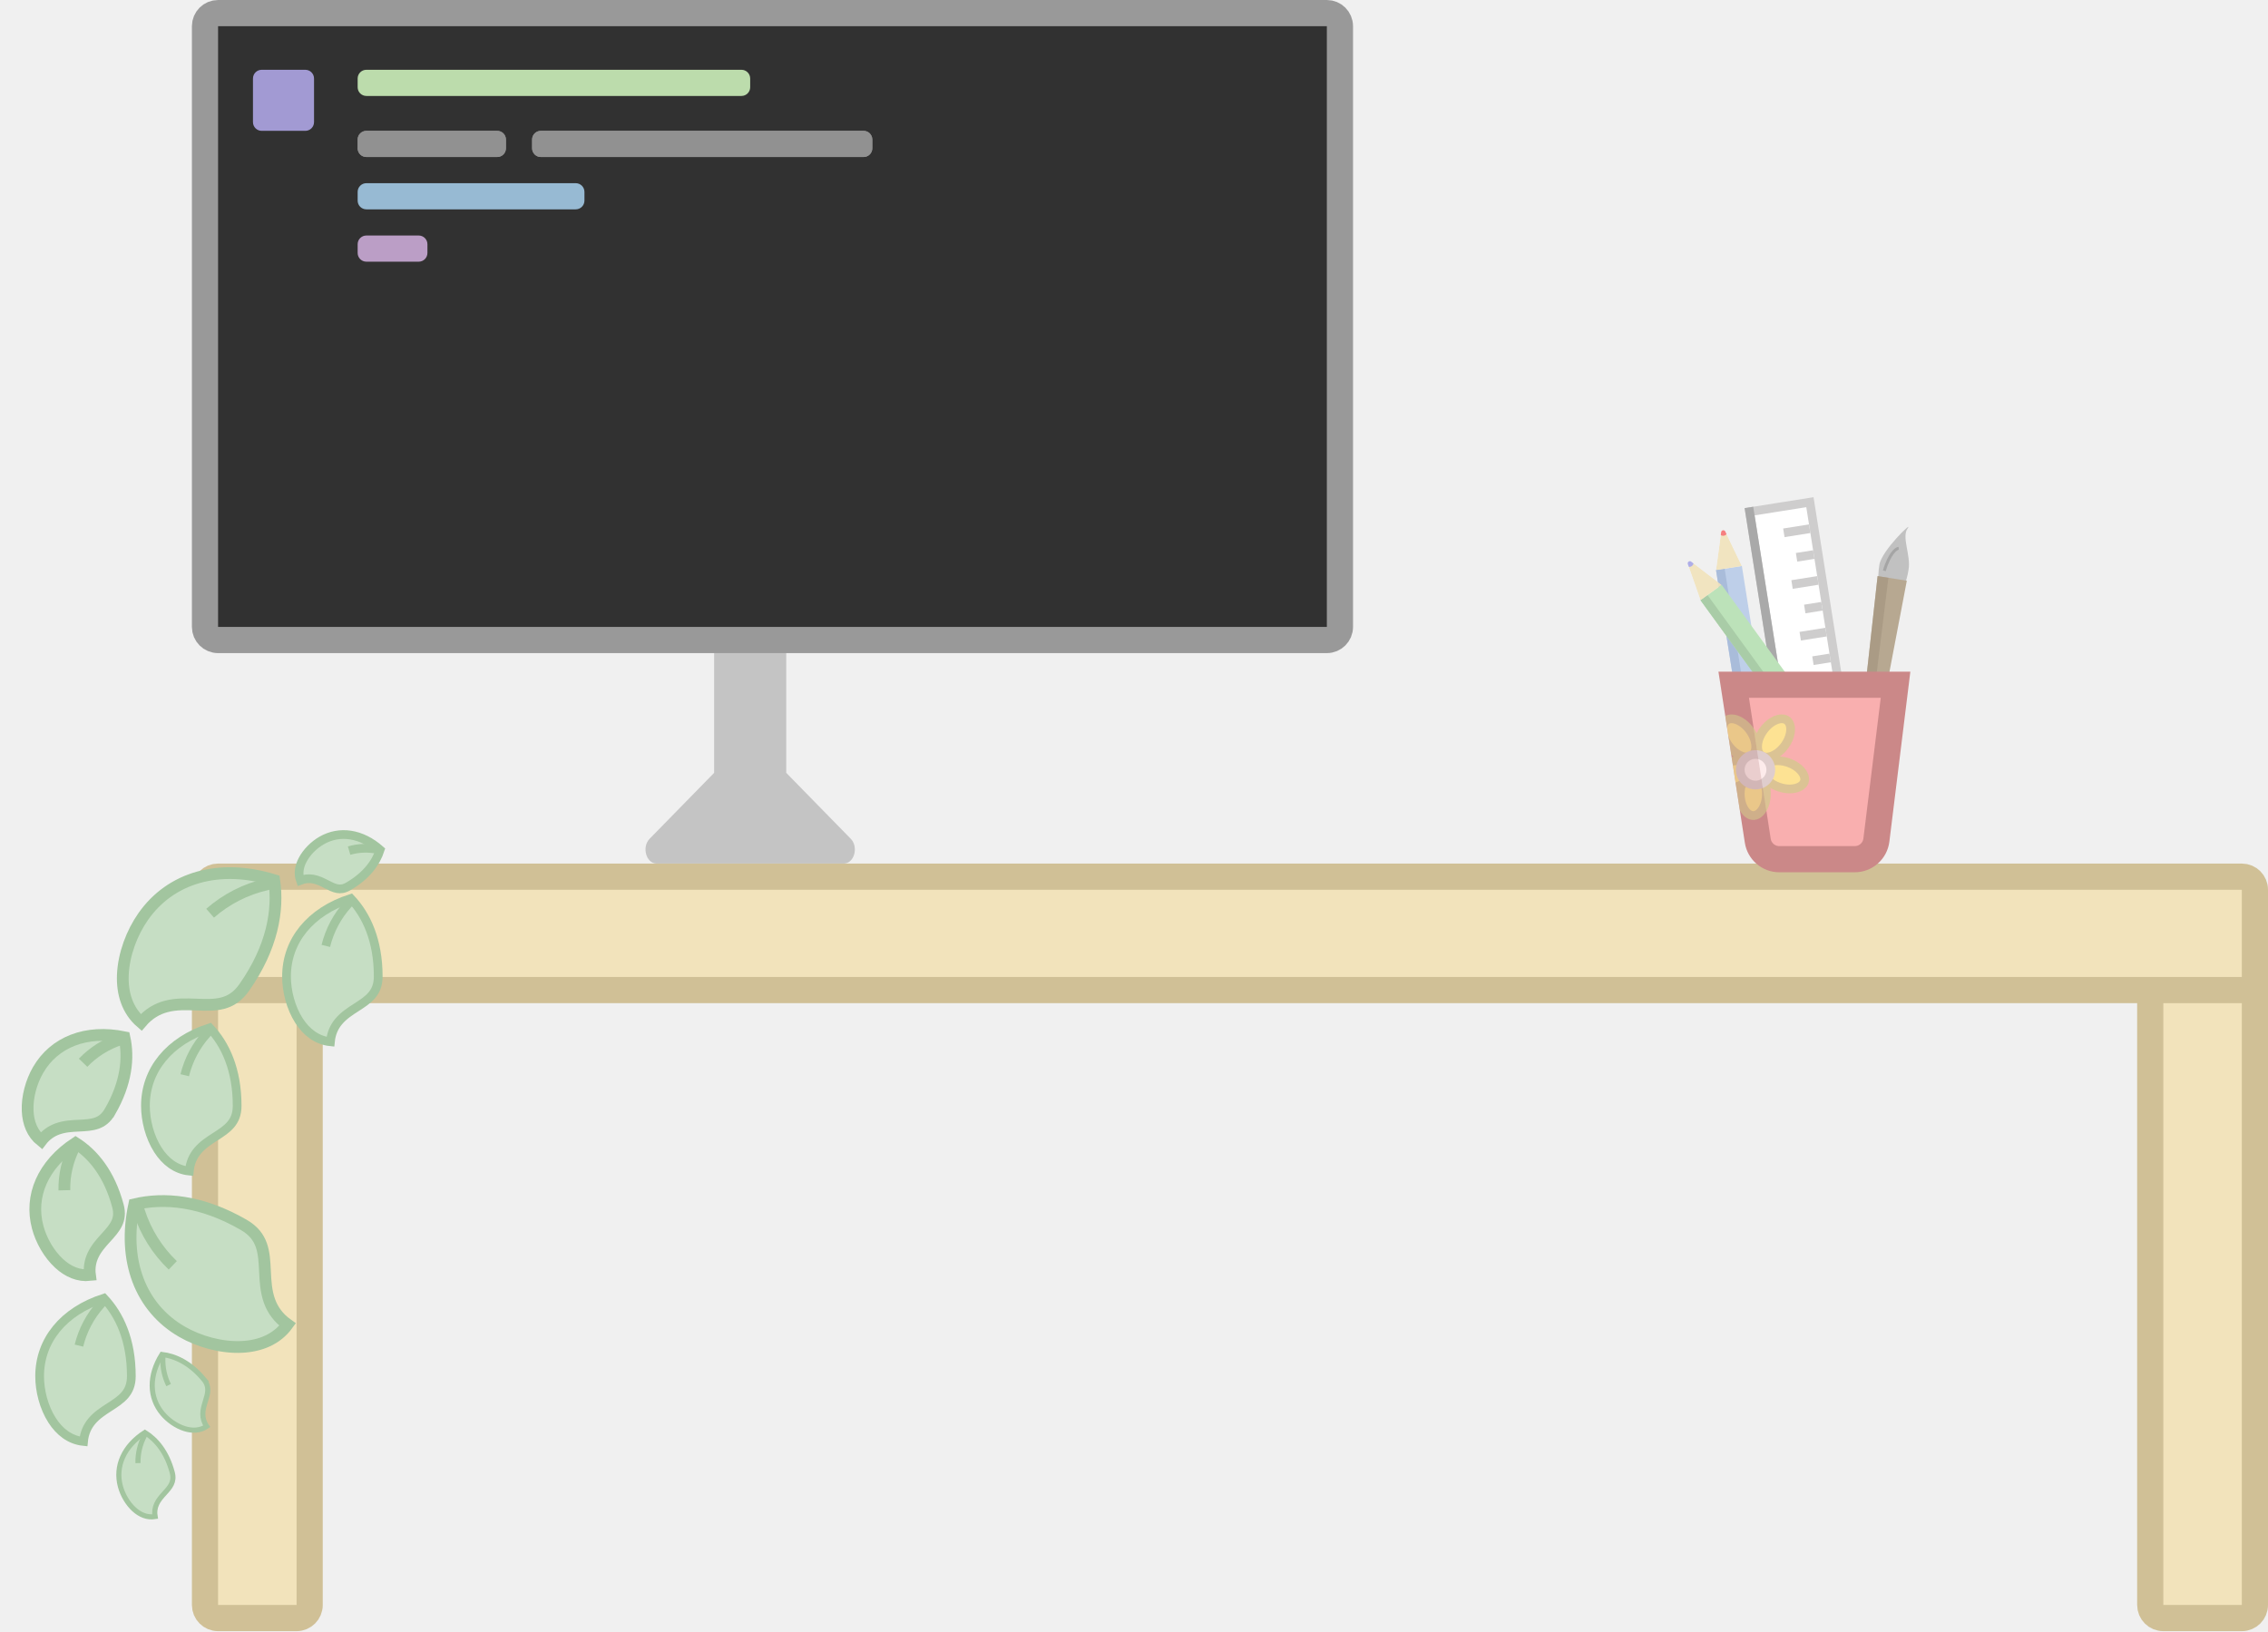
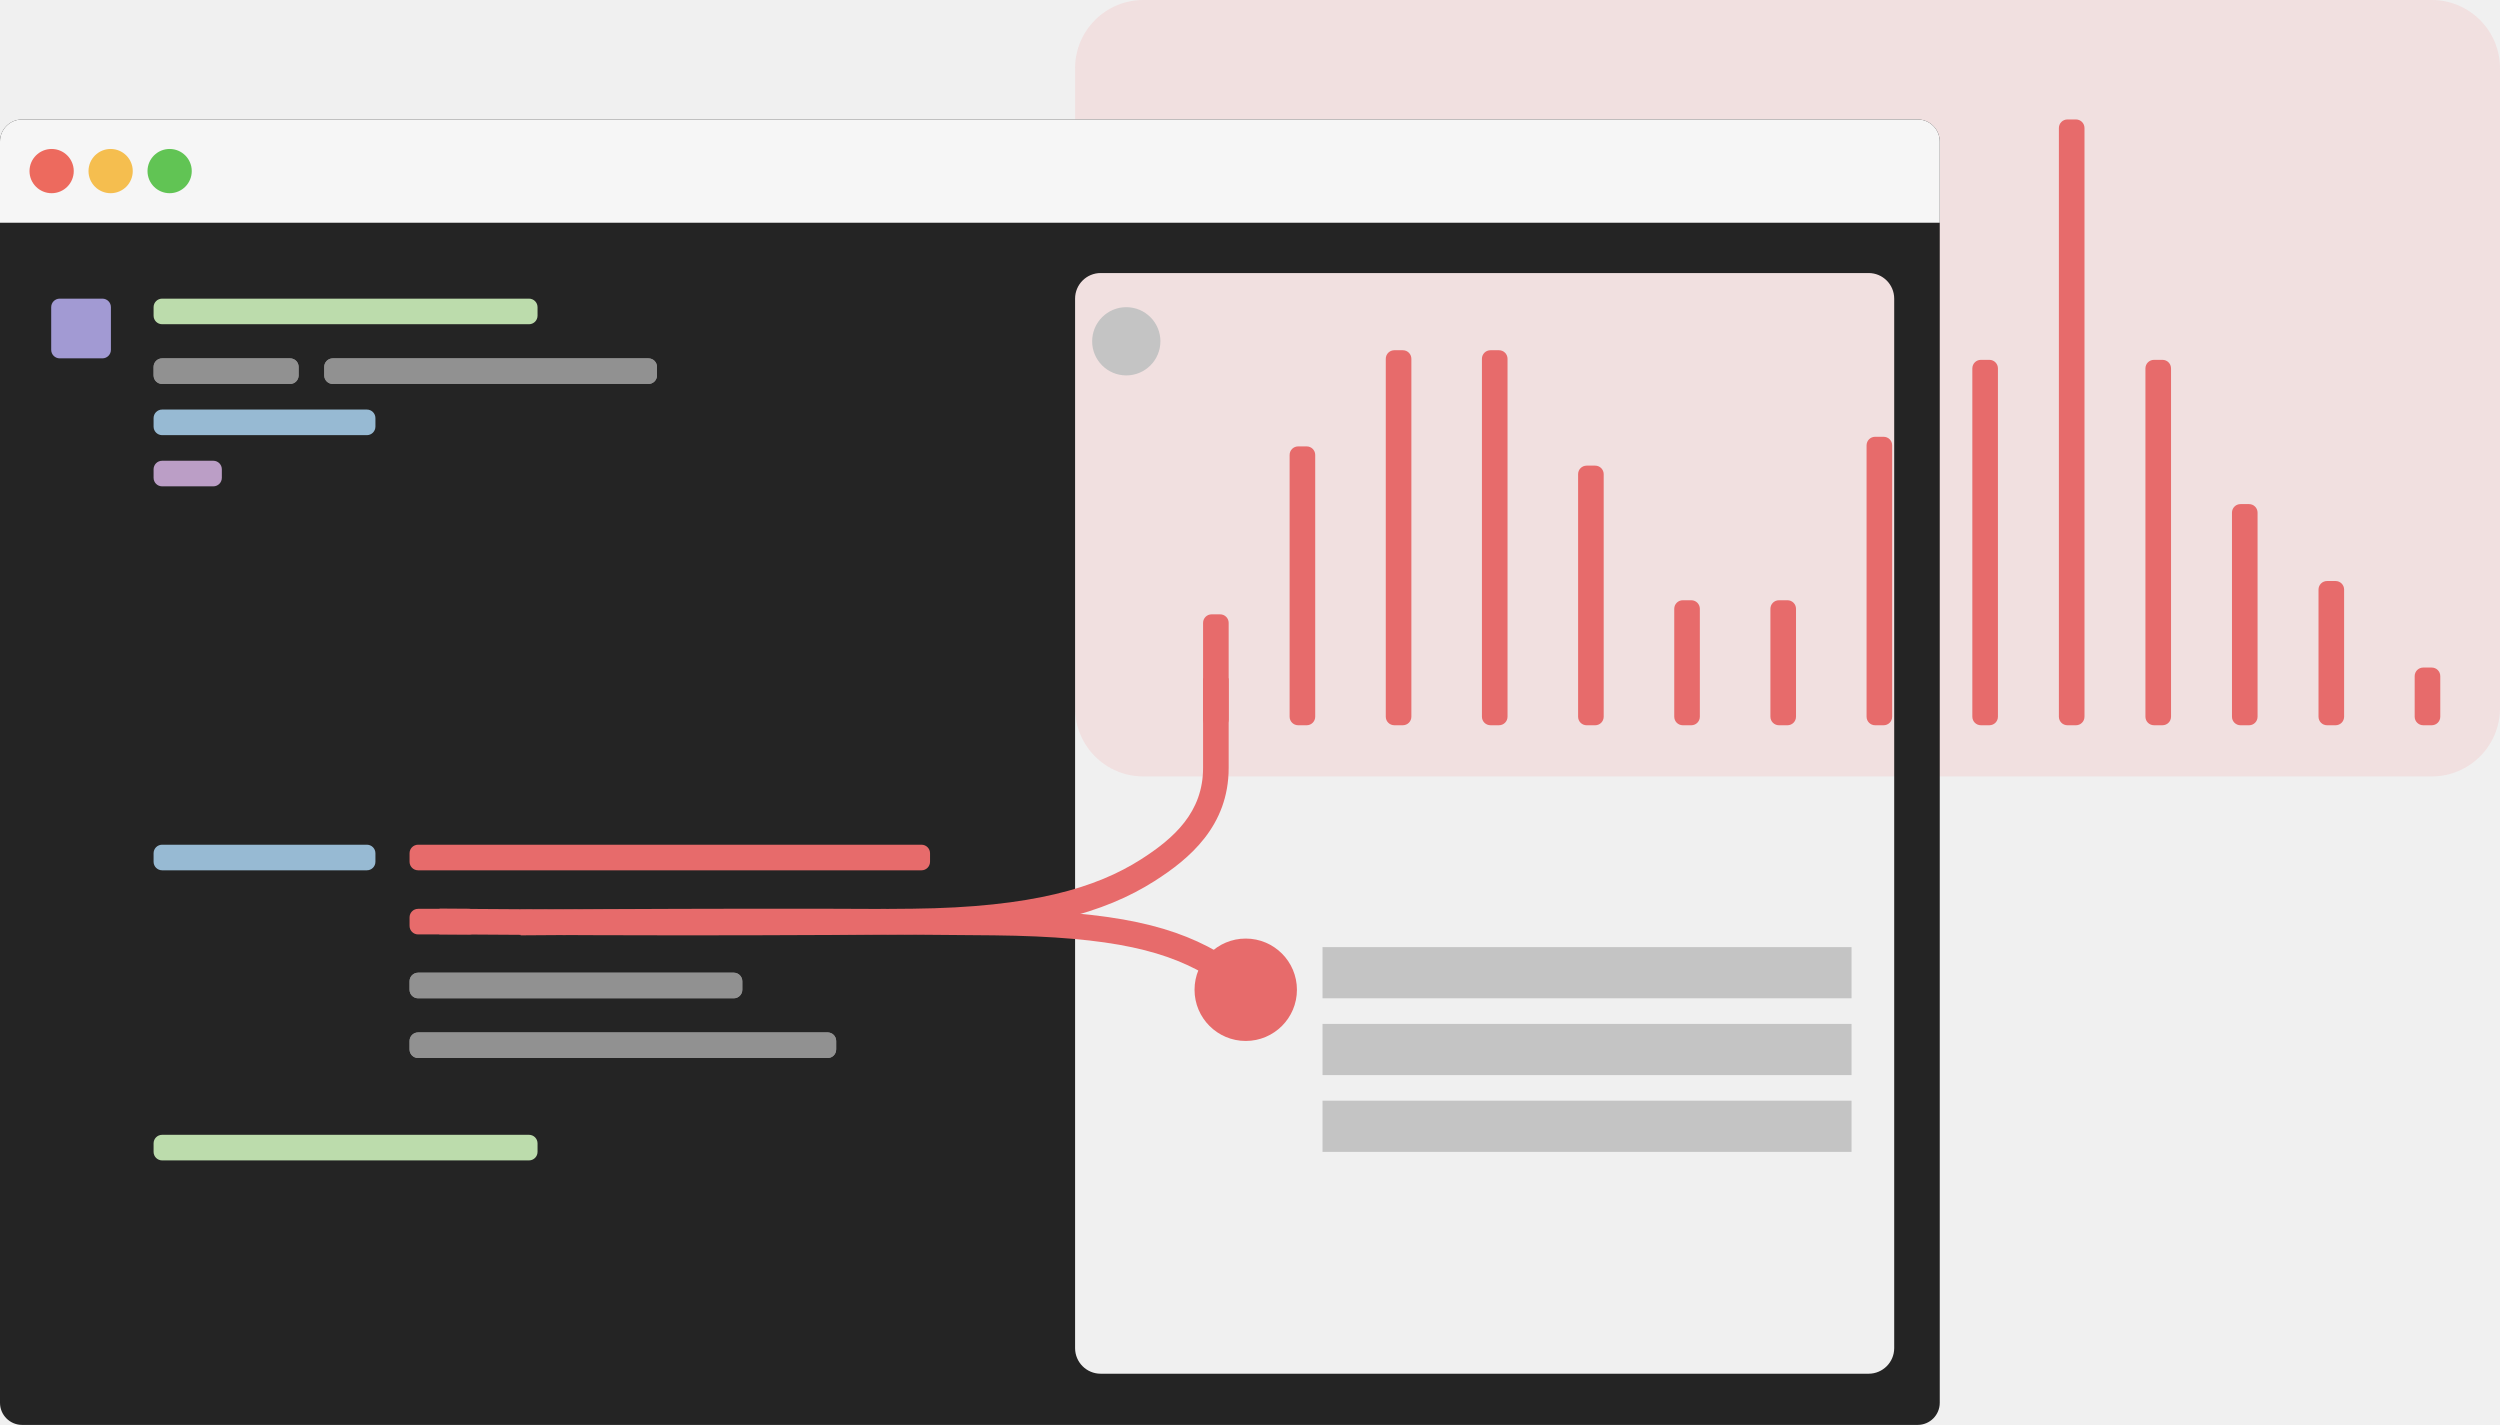
- <svg xmlns="http://www.w3.org/2000/svg" width="260" height="187" viewBox="0 0 260 187" fill="none">
-   <path d="M90.133 71h-8.266v17.6l-7.395 7.558c-.929.95-.395 2.842.802 2.842h21.452c1.197 0 1.731-1.892.802-2.842L90.133 88.6V71z" fill="#C4C4C4" />
-   <rect x="23.5" y="1.5" width="130.109" height="71.874" rx="1.5" fill="#313131" stroke="#999" stroke-width="3" />
-   <rect x="41" y="8" width="45" height="3" rx="1" fill="#BCDCAC" />
-   <rect x="41" y="15" width="17" height="3" rx="1" fill="#919191" />
-   <rect x="41" y="15" width="17" height="3" rx="1" fill="#919191" />
-   <rect x="41" y="21" width="26" height="3" rx="1" fill="#97BAD3" />
-   <rect x="41" y="27" width="8" height="3" rx="1" fill="#BB9EC6" />
-   <rect x="61" y="15" width="39" height="3" rx="1" fill="#919191" />
-   <rect x="61" y="15" width="39" height="3" rx="1" fill="#919191" />
-   <rect x="29" y="8" width="7" height="7" rx="1" fill="#A29AD3" />
-   <rect x="246.5" y="108.5" width="12" height="77" rx="1.5" fill="#F2E3BB" stroke="#D0C096" stroke-width="3" />
-   <rect x="23.5" y="108.5" width="12" height="77" rx="1.5" fill="#F2E3BB" stroke="#D0C096" stroke-width="3" />
-   <rect x="23.5" y="100.5" width="235" height="13" rx="1.5" fill="#F2E3BB" stroke="#D0C096" stroke-width="3" />
-   <path fill="#BECFE9" d="M196.722 65.355l2.963-.47 2.19 13.828-2.963.47z" />
-   <path fill="#A9BCDA" d="M196.722 65.355l.988-.156 2.19 13.827-.988.157z" />
-   <mask id="a" maskUnits="userSpaceOnUse" x="196" y="60" width="4" height="6">
-     <path d="M197.31 61.007c.033-.245.365-.298.473-.075l1.902 3.953-2.963.47.588-4.348z" fill="#F2E3BB" />
-   </mask>
-   <g mask="url(#a)">
-     <path d="M197.31 61.007c.033-.245.365-.298.473-.075l1.902 3.953-1.403.729-1.56-.26.588-4.347z" fill="#F2E3BB" />
-     <circle cx="197.539" cy="60.922" r=".5" transform="rotate(-9 197.539 60.922)" fill="#F77272" />
-   </g>
-   <path fill="#fff" stroke="#CECDCD" d="M200.572 58.667l6.914-1.095 4.224 26.668-6.914 1.095z" />
-   <path stroke="#CECDCD" d="M207.461 60.613l-2.963.47M207.461 60.613l-2.963.47M207.461 60.613l-2.963.47M207.931 63.576l-1.976.313M207.931 63.576l-1.976.313M207.931 63.576l-1.976.313M208.4 66.54l-2.963.469M208.4 66.54l-2.963.469M208.4 66.54l-2.963.469M208.869 69.502l-1.975.313M208.869 69.502l-1.975.313M208.869 69.502l-1.975.313M209.339 72.466l-2.964.469M209.339 72.466l-2.964.469M209.339 72.466l-2.964.469M209.808 75.429l-1.976.313M209.808 75.429l-1.976.313M209.808 75.429l-1.976.313M210.277 78.392l-2.963.469M210.277 78.392l-2.963.469M210.277 78.392l-2.963.469M210.746 81.355l-1.975.313M210.746 81.355l-1.975.313M210.746 81.355l-1.975.313" />
-   <path stroke="#A9A9A9" d="M200.494 58.173l4.38 27.656" />
-   <path fill="#BCE2B9" d="M194.939 68.808l2.427-1.763 8.229 11.326-2.427 1.763z" />
-   <path fill="#A9CCA7" d="M194.939 68.808l.809-.588 8.229 11.327-.81.587z" />
-   <mask id="b" maskUnits="userSpaceOnUse" x="192" y="63" width="6" height="6">
-     <path d="M193.489 64.668c-.082-.234.19-.431.387-.281l3.49 2.658-2.427 1.763-1.45-4.14z" fill="#F2E3BB" />
-   </mask>
-   <g mask="url(#b)">
-     <path d="M193.489 64.668c-.082-.234.19-.431.387-.281l3.49 2.658-.92 1.286-1.507.477-1.45-4.14z" fill="#F2E3BB" />
-     <circle cx="193.654" cy="64.489" r=".5" transform="rotate(-36 193.654 64.489)" fill="#A7A6E8" />
-   </g>
-   <path d="M218.801 65.274c-.26 1.644-.759 2.93-2.146 2.711-1.388-.22-1.464-1.598-1.204-3.242s3.944-5.155 3.235-4.163c-.709.991.376 3.05.115 4.694z" fill="#C1C1C1" />
-   <path d="M216.007 65.436c.643-2.047 1.369-2.568 1.652-2.573" stroke="#A5A5A5" stroke-width=".339" />
-   <path d="M215.245 66.044l3.35.531-4.962 26.04a.662.662 0 01-1.307-.197l2.919-26.374z" fill="#B7A891" />
-   <mask id="c" maskUnits="userSpaceOnUse" x="211" y="66" width="8" height="28">
-     <path d="M215.245 66.044l3.35.531-4.962 26.04a.662.662 0 01-1.307-.197l2.919-26.374z" fill="#B7A891" />
-   </mask>
-   <g mask="url(#c)">
-     <path fill="#A49580" d="M213.329 64.093l3.367.413-3.514 28.617-3.367-.413z" />
-   </g>
-   <path d="M201.508 96.381L198.749 78.5h18.554l-2.197 17.806a2.5 2.5 0 01-2.481 2.194h-8.646a2.5 2.5 0 01-2.471-2.119z" fill="#F9AFAF" stroke="#CB8888" stroke-width="3" />
-   <mask id="d" maskUnits="userSpaceOnUse" x="197" y="77" width="22" height="23">
-     <path d="M201.508 96.381L198.749 78.5h18.554l-2.197 17.806a2.5 2.5 0 01-2.481 2.194h-8.646a2.5 2.5 0 01-2.471-2.119z" fill="#F9AFAF" stroke="#CB8888" stroke-width="3" />
-   </mask>
-   <g mask="url(#d)">
-     <path d="M202.5 91c0 .743-.202 1.394-.502 1.844-.302.454-.665.656-.998.656-.333 0-.696-.203-.998-.656-.3-.45-.502-1.1-.502-1.844 0-.743.202-1.394.502-1.844.302-.454.665-.656.998-.656.333 0 .696.203.998.656.3.45.502 1.1.502 1.844zM202.168 83.72c.437-.6.982-1.008 1.49-1.196.511-.19.923-.14 1.193.056.269.196.444.573.422 1.118-.022.54-.241 1.185-.678 1.786-.437.602-.983 1.01-1.49 1.197-.511.19-.924.14-1.193-.056-.27-.196-.444-.573-.422-1.117.022-.54.241-1.186.678-1.787zM198.168 85.484c-.437-.601-.656-1.246-.678-1.786-.022-.545.152-.922.422-1.118.269-.196.682-.245 1.193-.056.507.188 1.053.596 1.49 1.197.437.602.656 1.246.678 1.787.022.544-.153.921-.422 1.117-.27.196-.682.245-1.193.056-.508-.188-1.053-.595-1.49-1.197z" fill="#FFF389" stroke="#D1CA8B" />
-     <path d="M198.935 90.256c-.707.23-1.388.239-1.909.092-.525-.147-.83-.43-.932-.746-.103-.317-.023-.725.315-1.152.335-.425.892-.818 1.599-1.047.707-.23 1.388-.24 1.908-.093.525.147.83.43.933.747.103.316.022.724-.316 1.152-.335.424-.891.817-1.598 1.047zM204.935 87.403c.707.23 1.263.622 1.598 1.047.338.427.419.835.316 1.152-.103.316-.408.599-.933.746-.52.147-1.201.138-1.908-.092-.707-.23-1.264-.623-1.599-1.047-.338-.428-.418-.836-.315-1.152.102-.317.407-.6.932-.747.521-.146 1.202-.137 1.909.093z" fill="#FFF389" stroke="#D1CA8B" />
-     <circle cx="201.25" cy="88.25" r="1.75" fill="#fff" stroke="#D7D7D7" />
-   </g>
-   <path d="M27.186 126.77c0 .986-.301 1.643-.741 2.16-.46.54-1.081.942-1.783 1.393l-.012.008c-.674.434-1.424.917-1.994 1.597-.505.603-.86 1.348-.953 2.327-1.552-.161-2.755-1.104-3.607-2.436-.943-1.474-1.423-3.38-1.423-5.049 0-4.071 2.698-7.441 7.364-8.942 1.798 1.907 3.149 4.8 3.149 8.942z" fill="#C6DEC4" stroke="#A2C59F" stroke-width="1.001" />
-   <path d="M24.213 118.686a.5.5 0 10-.743-.671l.743.671zm-.743-.671l-.139.154.743.671.14-.154-.744-.671zm-.139.154a11.508 11.508 0 00-2.639 4.978l.973.238a10.507 10.507 0 012.41-4.545l-.744-.671z" fill="#A2C59F" />
-   <path d="M15.056 157.768c0 .986-.301 1.643-.74 2.16-.46.539-1.082.941-1.784 1.393l-.012.008c-.674.434-1.423.917-1.993 1.597-.505.603-.86 1.348-.953 2.327-1.553-.161-2.755-1.104-3.607-2.436-.944-1.474-1.423-3.38-1.423-5.049 0-4.072 2.698-7.441 7.364-8.942 1.798 1.907 3.148 4.8 3.148 8.942z" fill="#C6DEC4" stroke="#A2C59F" stroke-width="1.001" />
-   <path d="M12.084 149.684a.5.5 0 10-.743-.671l.743.671zm-.743-.671l-.14.154.743.671.14-.154-.743-.671zm-.14.154a11.508 11.508 0 00-2.638 4.978l.972.238a10.507 10.507 0 012.41-4.545l-.743-.671z" fill="#A2C59F" />
-   <path d="M23.34 158.101c.372.441.484.849.481 1.246-.003.415-.13.829-.275 1.296l-.002.008c-.14.448-.294.947-.293 1.466 0 .461.121.928.448 1.402-.757.512-1.65.541-2.534.265-.977-.306-1.91-.98-2.537-1.729-1.532-1.825-1.59-4.351-.063-6.779 1.523.178 3.217.967 4.776 2.825z" fill="#C6DEC4" stroke="#A2C59F" stroke-width=".586" />
-   <path d="M18.967 155.594a.293.293 0 00-.586-.021l.586.021zm-.586-.021l-.004.121.585.022.005-.122-.586-.021zm-.004.121a6.734 6.734 0 00.69 3.225l.525-.259a6.149 6.149 0 01-.63-2.944l-.585-.022z" fill="#A2C59F" />
-   <path d="M19.744 168.804c.15.557.079.974-.092 1.333-.178.375-.468.696-.797 1.058l-.005.006c-.316.347-.666.734-.885 1.205a2.404 2.404 0 00-.187 1.459c-.902.145-1.724-.206-2.408-.83-.756-.69-1.316-1.695-1.57-2.639-.616-2.302.399-4.615 2.81-6.171 1.305.806 2.506 2.237 3.134 4.579z" fill="#C6DEC4" stroke="#A2C59F" stroke-width=".586" />
-   <path d="M16.839 164.684a.294.294 0 00-.128-.395.294.294 0 00-.394.128l.522.267zm-.522-.267l-.055.108.521.267.056-.108-.522-.267zm-.055.108a6.736 6.736 0 00-.738 3.214l.586-.013a6.144 6.144 0 01.674-2.934l-.522-.267z" fill="#A2C59F" />
-   <path d="M43.358 111.945c0 .986-.3 1.643-.74 2.16-.46.54-1.082.942-1.783 1.393l-.012.008c-.674.434-1.424.917-1.994 1.597-.505.603-.86 1.348-.953 2.327-1.552-.161-2.755-1.104-3.607-2.436-.943-1.474-1.423-3.38-1.423-5.049 0-4.071 2.698-7.441 7.364-8.942 1.798 1.907 3.148 4.8 3.148 8.942z" fill="#C6DEC4" stroke="#A2C59F" stroke-width="1.001" />
-   <path d="M40.386 103.861a.5.5 0 10-.743-.671l.743.671zm-.743-.671l-.14.154.744.671.139-.154-.743-.671zm-.14.154a11.508 11.508 0 00-2.638 4.978l.973.238a10.507 10.507 0 012.409-4.545l-.743-.671z" fill="#A2C59F" />
-   <path d="M39.906 101.629c-.485.28-.881.314-1.247.247-.396-.073-.776-.265-1.238-.503l-.018-.009c-.433-.223-.943-.485-1.51-.585a2.695 2.695 0 00-1.46.145c-.274-.76-.145-1.563.253-2.33.476-.92 1.316-1.736 2.178-2.234 2.054-1.186 4.548-.842 6.715 1.067-.47 1.46-1.56 2.983-3.673 4.202z" fill="#C6DEC4" stroke="#A2C59F" stroke-width="1.001" />
-   <path d="M43.356 97.912a.5.5 0 10.21-.979l-.21.98zm.21-.979l-.125-.026-.21.979.125.026.21-.979zm-.125-.026a7.275 7.275 0 00-3.56.129l.28.96a6.273 6.273 0 013.07-.11l.21-.98z" fill="#A2C59F" />
-   <path d="M28.005 113.197c-.76 1.087-1.6 1.579-2.484 1.809-.924.24-1.92.204-3.042.16h-.02c-1.078-.042-2.277-.089-3.43.221-1.023.276-1.99.823-2.848 1.83-1.588-1.376-2.186-3.344-2.097-5.471.098-2.353 1.04-4.825 2.33-6.666 3.143-4.49 8.72-6.122 15.024-4.174.51 3.49-.234 7.723-3.433 12.291z" fill="#C6DEC4" stroke="#A2C59F" stroke-width="1.348" />
-   <path d="M30.97 101.987a.673.673 0 10-.301-1.314l.3 1.314zm-.301-1.314l-.273.063.301 1.314.273-.063-.301-1.314zm-.273.063a15.483 15.483 0 00-6.753 3.452l.888 1.013a14.14 14.14 0 016.166-3.151l-.3-1.314z" fill="#A2C59F" />
-   <path d="M27.935 140.417c1.149.664 1.712 1.457 2.019 2.318.32.899.37 1.894.424 3.016l.001.019c.052 1.078.11 2.277.52 3.399.363.995.993 1.91 2.071 2.677-1.232 1.702-3.141 2.469-5.267 2.566-2.353.108-4.898-.616-6.844-1.74-4.747-2.74-6.859-8.153-5.468-14.603 3.433-.813 7.715-.44 12.544 2.348z" fill="#C6DEC4" stroke="#A2C59F" stroke-width="1.348" />
-   <path d="M16.51 138.441a.674.674 0 00-1.283.414l1.282-.414zm-1.283.414l.086.266 1.282-.414-.086-.266-1.282.414zm.086.266a15.487 15.487 0 004.027 6.427l.932-.973a14.14 14.14 0 01-3.677-5.868l-1.282.414z" fill="#A2C59F" />
-   <path d="M13.517 138.234c.228.852.12 1.476-.135 2.012-.272.572-.719 1.069-1.252 1.657l-.018.019c-.503.554-1.086 1.197-1.452 1.984a4.048 4.048 0 00-.347 2.267c-1.303.142-2.5-.386-3.52-1.316-1.187-1.084-2.072-2.669-2.47-4.159-.96-3.576.583-7.19 4.336-9.66 2.017 1.282 3.876 3.531 4.858 7.196z" fill="#C6DEC4" stroke="#A2C59F" stroke-width="1.348" />
-   <path d="M9.206 131.63a.674.674 0 10-1.2-.614l1.2.614zm-1.2-.614l-.089.174 1.2.614.089-.174-1.2-.614zm-.089.174a11.064 11.064 0 00-1.212 5.28l1.348-.03a9.714 9.714 0 011.064-4.636l-1.2-.614z" fill="#A2C59F" />
-   <path d="M12.607 127.435c-.44.764-.959 1.128-1.517 1.326-.598.213-1.264.248-2.057.287l-.026.001c-.748.036-1.615.078-2.43.376a4.05 4.05 0 00-1.848 1.357c-1.023-.821-1.495-2.041-1.558-3.418-.074-1.607.421-3.353 1.192-4.689 1.852-3.206 5.498-4.671 9.898-3.764.52 2.332.244 5.238-1.653 8.524z" fill="#C6DEC4" stroke="#A2C59F" stroke-width="1.348" />
-   <path d="M14.23 119.716a.673.673 0 10-.415-1.282l.414 1.282zm-.415-1.282l-.186.06.414 1.282.186-.06-.414-1.282zm-.186.06a11.069 11.069 0 00-4.59 2.876l.973.932a9.715 9.715 0 014.03-2.526l-.413-1.282z" fill="#A2C59F" />
+ <svg xmlns="http://www.w3.org/2000/svg" width="293" height="167" viewBox="0 0 293 167" fill="none">
+   <rect x="126" width="167" height="91" rx="8" fill="#F1E0E0" />
+   <rect x="141" y="72" width="3" height="13.313" rx="1" fill="#E76B6B" />
+   <rect x="151.143" y="52.318" width="3" height="32.682" rx="1" fill="#E76B6B" />
+   <rect x="162.413" y="41.047" width="3" height="43.952" rx="1" fill="#E76B6B" />
+   <rect x="173.682" y="41.047" width="3" height="43.952" rx="1" fill="#E76B6B" />
+   <rect x="184.953" y="54.572" width="3" height="30.429" rx="1" fill="#E76B6B" />
+   <rect x="196.222" y="70.349" width="3" height="14.651" rx="1" fill="#E76B6B" />
+   <rect x="207.492" y="70.349" width="3" height="14.651" rx="1" fill="#E76B6B" />
+   <rect x="218.762" y="51.191" width="3" height="33.809" rx="1" fill="#E76B6B" />
+   <rect x="231.158" y="42.174" width="3" height="42.825" rx="1" fill="#E76B6B" />
+   <rect x="241.302" y="14" width="3" height="71" rx="1" fill="#E76B6B" />
+   <rect x="251.445" y="42.174" width="3" height="42.825" rx="1" fill="#E76B6B" />
+   <rect x="261.587" y="59.08" width="3" height="25.921" rx="1" fill="#E76B6B" />
+   <rect x="271.73" y="68.095" width="3" height="16.905" rx="1" fill="#E76B6B" />
+   <rect x="283" y="78.238" width="3" height="6.762" rx="1" fill="#E76B6B" />
+   <path fill-rule="evenodd" clip-rule="evenodd" d="M2.593 14A2.593 2.593 0 000 16.593v147.814A2.593 2.593 0 002.593 167h222.153a2.593 2.593 0 002.593-2.593V16.593A2.593 2.593 0 00224.746 14H2.593zM129 32a3 3 0 00-3 3v123a3 3 0 003 3h90a3 3 0 003-3V35a3 3 0 00-3-3h-90z" fill="#242424" />
+   <path d="M0 26.102h227.339v-9.509A2.593 2.593 0 00224.746 14H2.593A2.593 2.593 0 000 16.593v9.509z" fill="#F6F6F6" />
+   <circle cx="6.051" cy="20.051" r="2.593" fill="#ED6A5E" />
+   <circle cx="12.966" cy="20.051" r="2.593" fill="#F5BE4F" />
+   <circle cx="19.881" cy="20.051" r="2.593" fill="#61C454" />
+   <rect x="18" y="35" width="45" height="3" rx="1" fill="#BCDCAC" />
+   <rect x="18" y="133" width="45" height="3" rx="1" fill="#BCDCAC" />
+   <rect x="18" y="42" width="17" height="3" rx="1" fill="#919191" />
+   <rect x="18" y="42" width="17" height="3" rx="1" fill="#919191" />
+   <rect x="18" y="48" width="26" height="3" rx="1" fill="#97BAD3" />
+   <rect x="18" y="99" width="26" height="3" rx="1" fill="#97BAD3" />
+   <rect x="48" y="99" width="61" height="3" rx="1" fill="#E76B6B" />
+   <rect x="48" y="106.515" width="8" height="3" rx="1" fill="#E76B6B" />
+   <rect x="18" y="54" width="8" height="3" rx="1" fill="#BB9EC6" />
+   <rect x="38" y="42" width="39" height="3" rx="1" fill="#919191" />
+   <rect x="38" y="42" width="39" height="3" rx="1" fill="#919191" />
+   <rect x="48" y="121" width="50" height="3" rx="1" fill="#919191" />
+   <rect x="48" y="121" width="50" height="3" rx="1" fill="#919191" />
+   <rect x="48" y="114" width="39" height="3" rx="1" fill="#919191" />
+   <rect x="48" y="114" width="39" height="3" rx="1" fill="#919191" />
+   <rect x="6" y="35" width="7" height="7" rx="1" fill="#A29AD3" />
+   <circle cx="132" cy="40" r="4" fill="#C4C4C4" />
+   <path d="M134.5 102l-.805-1.265.805 1.265zm-27.5 6l-.016-1.5.016 1.5zm-55.5 0l-.013 1.5H51.509l.066.001.26.002 1.012.008a3717.438 3717.438 0 0017.02.092c10.753.034 24.636.034 37.149-.103l-.032-3c-12.493.137-26.36.137-37.106.103a4012.683 4012.683 0 01-17.007-.092l-1.01-.008-.26-.002-.066-.001h-.02-.001L51.5 108zm55.516 1.5c14.33-.157 22.464-2.527 28.289-6.235l-1.61-2.53c-5.175 3.292-12.682 5.611-26.711 5.765l.032 3zm28.289-6.235C139.391 100.666 144 96.82 144 90h-3c0 5.18-3.391 8.244-7.305 10.735l1.61 2.53zM144 90v-.035-.035-.035-.035-.035-.035-.035-.035-.035-.035-.035-.034-.035-.035-.034-.035-.035-.034-.035-.034-.035-.034-.034-.035-.034-.034-.034-.034-.034-.035-.034-.034-.034-.034-.034-.033-.034-.034-.034-.033-.034-.034-.033-.034-.033-.034-.033-.034-.033-.033-.033-.034-.033-.033-.033-.033-.033-.033-.033-.033-.033-.032-.033-.033-.032-.033-.033-.032-.033-.032-.033-.032-.032-.033-.032-.032-.032-.032-.032-.032-.032-.032-.032-.032-.031-.032-.032-.032-.031-.032-.031-.032-.031-.031-.032-.031-.031-.031-.031-.032-.03-.032-.03-.031-.031-.031-.03-.031-.031-.03-.031-.03-.031-.03-.031-.03-.03-.03-.03-.03-.031-.03-.03-.03-.03-.03-.03-.029-.03-.03-.029-.03-.029-.029-.03-.028-.03-.029-.029-.03-.028-.03-.028-.029-.029-.028-.029-.029-.028-.029-.028-.029-.028-.028-.029-.028-.028-.028-.028-.028-.028-.028-.028-.027-.028-.028-.027-.028-.027-.028-.027-.027-.028-.027-.027-.027-.027-.027-.027-.027-.026-.027-.027-.026-.027-.026-.027-.026-.026-.027-.026-.026-.026-.026-.026-.026-.026-.026-.025-.026-.025-.026-.025-.026-.025-.025-.026-.025-.025-.025-.025-.025-.025-.024-.025-.025-.024-.025-.024-.024-.025-.024-.024-.025-.023-.025-.023-.024-.024-.024-.024-.023-.024V83v-.024-.023-.023-.024-.023-.023-.023-.023-.023-.022-.023-.023-.022-.023-.022-.023-.022-.023-.022-.022-.022-.022-.022-.022-.022-.021-.022-.022-.021-.022-.021-.021-.022-.02-.022-.02-.022-.02-.022-.02-.02-.022-.02-.02-.02-.021-.02-.02-.02-.02-.02-.02-.02-.02-.02-.02-.019-.02-.019-.02-.018-.02-.019-.019-.019-.018-.02-.018-.019-.018-.019-.018-.018-.019-.018-.018-.018-.018-.018-.018-.017-.018-.017-.018-.017-.018-.017-.017-.017-.017-.017-.017-.017-.017-.016-.017-.016-.017-.016-.016-.017-.016-.016-.016-.015-.016-.016-.016-.015-.016-.015-.015-.015-.016-.014-.016-.014-.015-.015-.015-.014-.015-.014-.014-.014-.015-.014-.014-.014-.013-.014-.014-.013-.014-.013-.014-.013-.013-.013-.013-.013-.013-.012-.013-.013-.012-.013-.012-.012-.012-.012-.012-.012-.012-.011-.012-.012-.011-.011-.012-.01-.012-.01-.012-.01-.011-.011-.01-.011-.01-.01-.011-.01-.01-.01-.01-.01-.01-.009-.01-.009-.01-.008-.01-.009-.009-.008-.01-.008-.008-.009-.008-.009-.008-.008-.008-.008-.008-.008-.007-.008-.007-.008-.007-.007-.007-.007-.007-.007-.007-.006-.007-.007-.006-.006-.006-.006-.006-.006-.006-.006-.005-.006-.005-.006-.005-.005-.005-.005-.005-.005-.004-.005-.004-.005-.004-.004-.004-.004-.004-.004-.003-.004-.003-.004-.003-.003-.003-.003-.003-.003-.003-.002-.003-.002-.002-.003-.002-.002-.001-.002-.002-.002-.001-.001-.002-.002-.002-.001-.001l-1.5-.001H141V90h3z" fill="#E76B6B" />
+   <path d="M116.5 108.122l-.016 1.5.016-1.5zm-55.5 0l-.013-1.5H61.009l.066-.001.26-.002 1.012-.008a3198.641 3198.641 0 0117.021-.092c10.752-.034 24.635-.034 37.148.103l-.032 3c-12.493-.137-26.36-.137-37.106-.103a4012.683 4012.683 0 00-18.017.1l-.26.002h-.066l-.016.001h-.004-.001l-.014-1.5zm55.516-1.5c14.273.156 21.434 1.887 27.289 5.613l-1.61 2.53c-5.145-3.274-11.625-4.989-25.711-5.143l.032-3z" fill="#E76B6B" />
+   <circle cx="146" cy="116" r="6" fill="#E76B6B" />
+   <path fill="#C4C4C4" d="M155 111h62v6h-62zM155 120h62v6h-62zM155 129h62v6h-62z" />
</svg>
